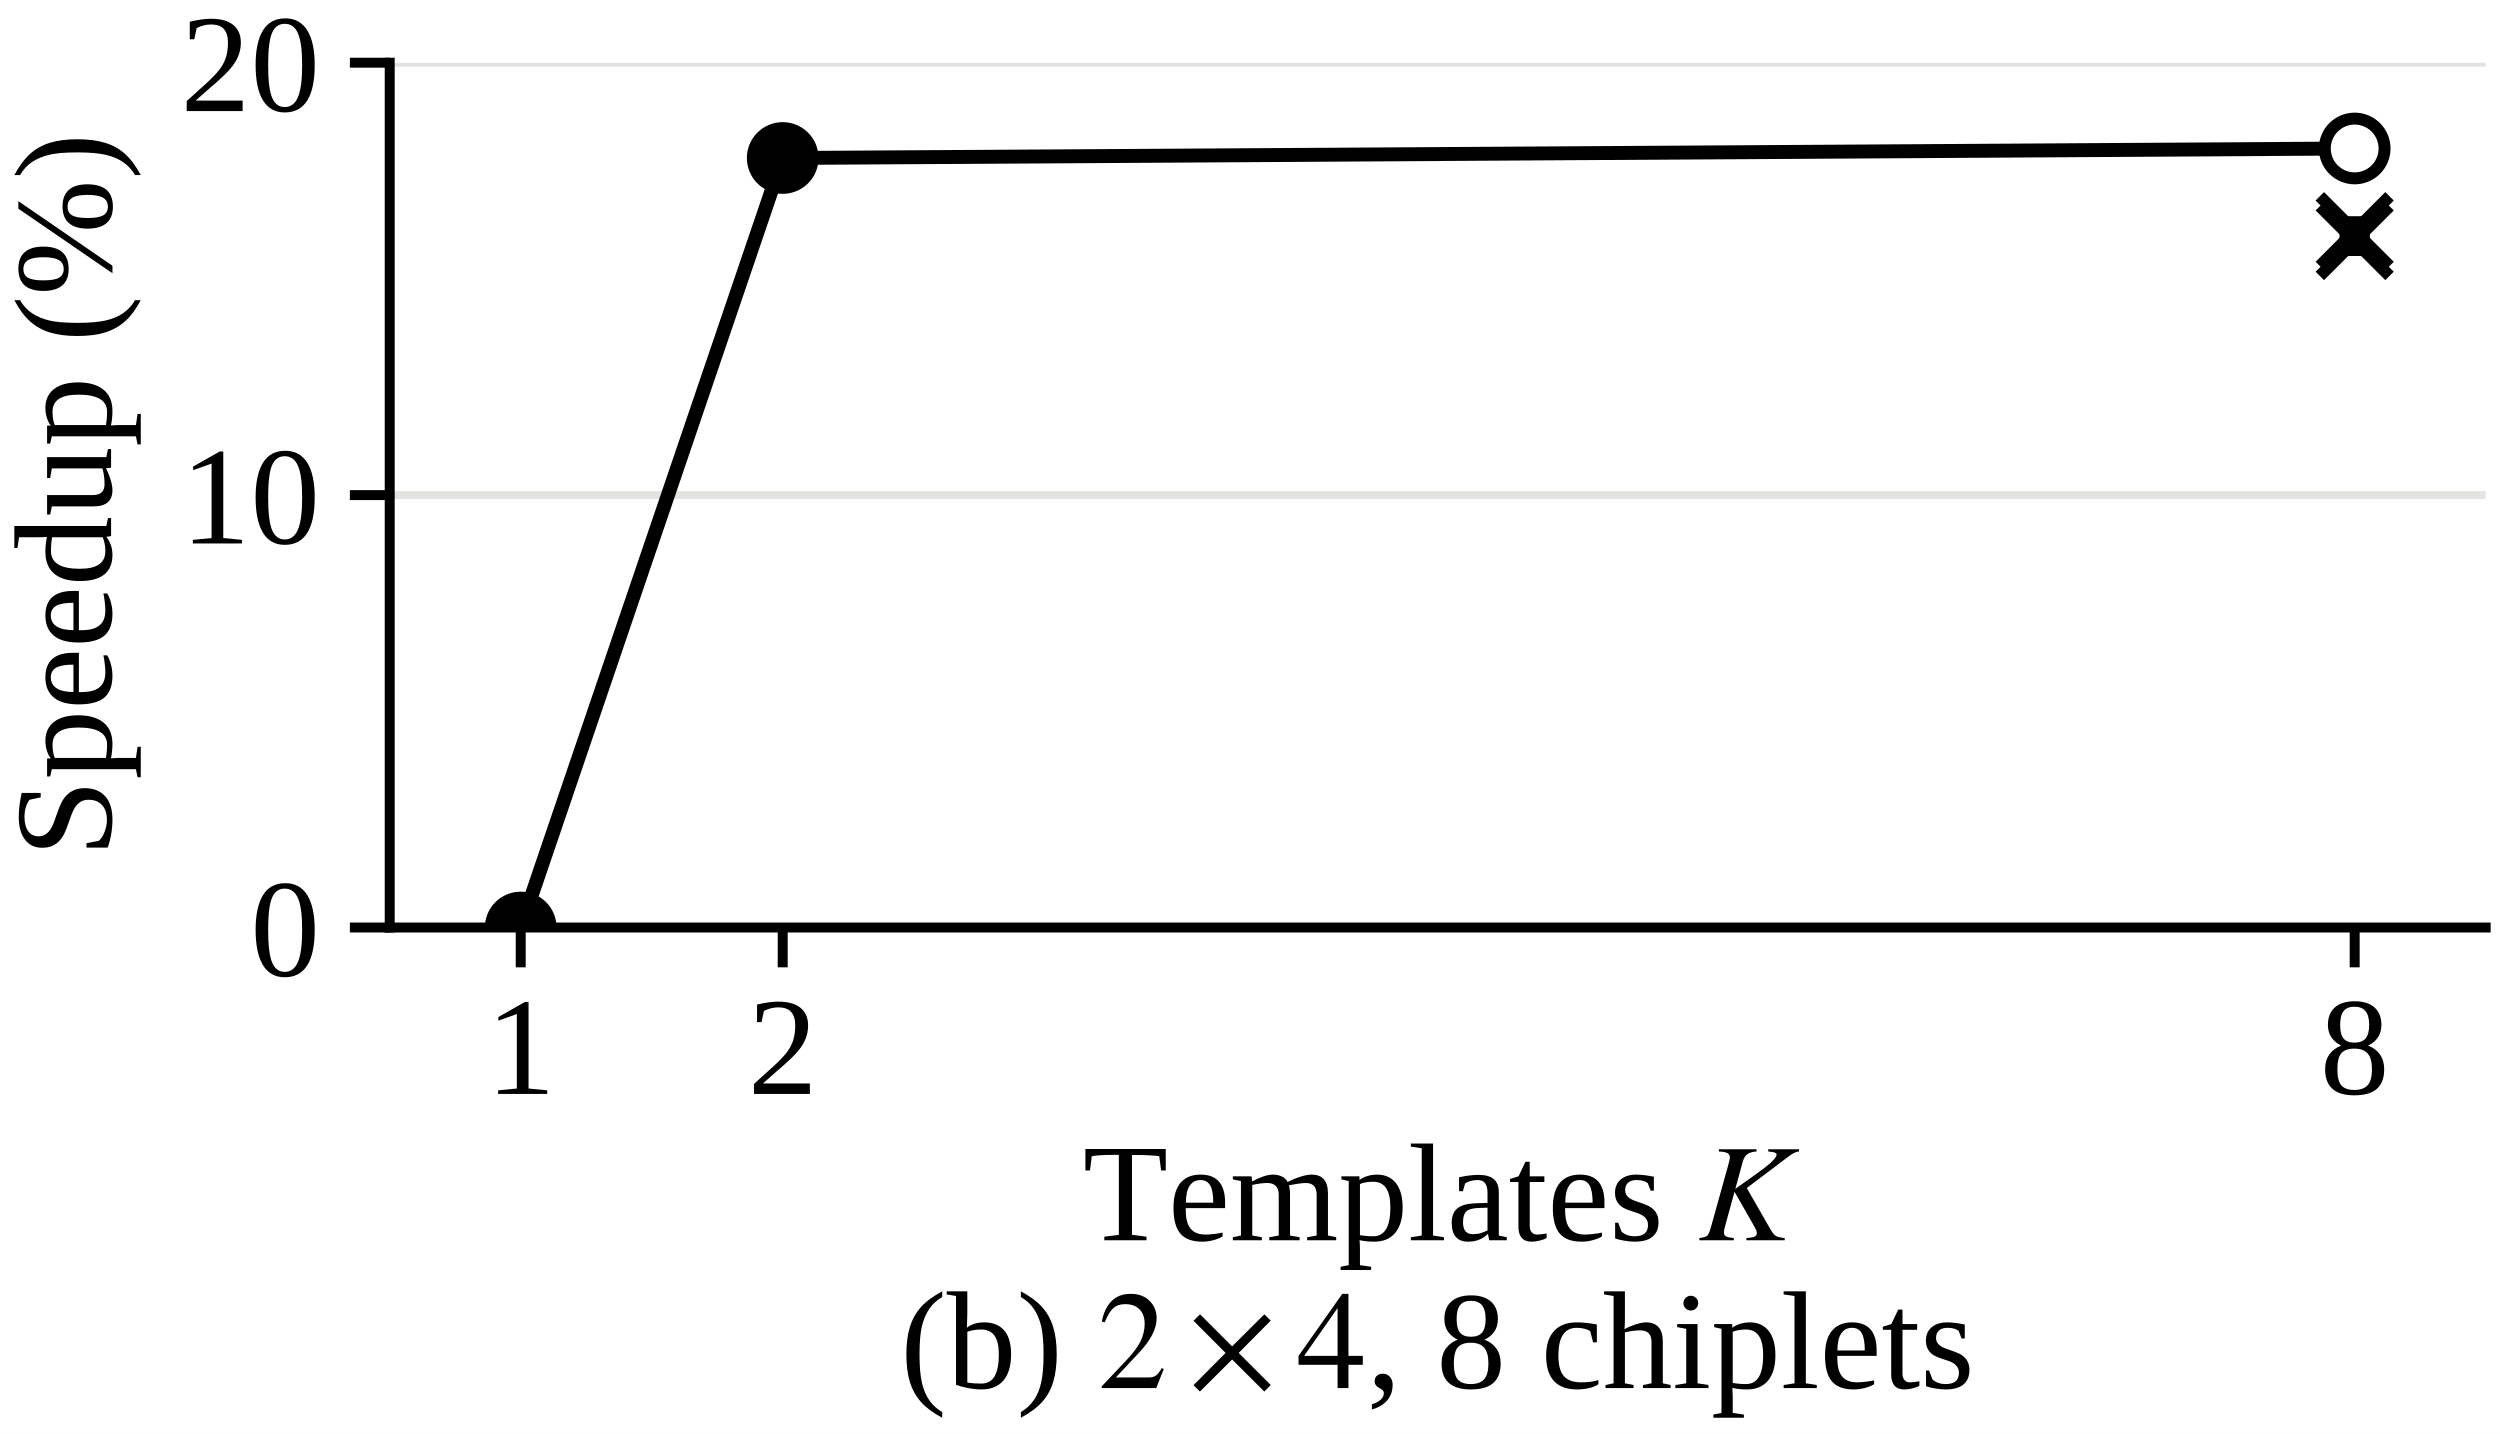
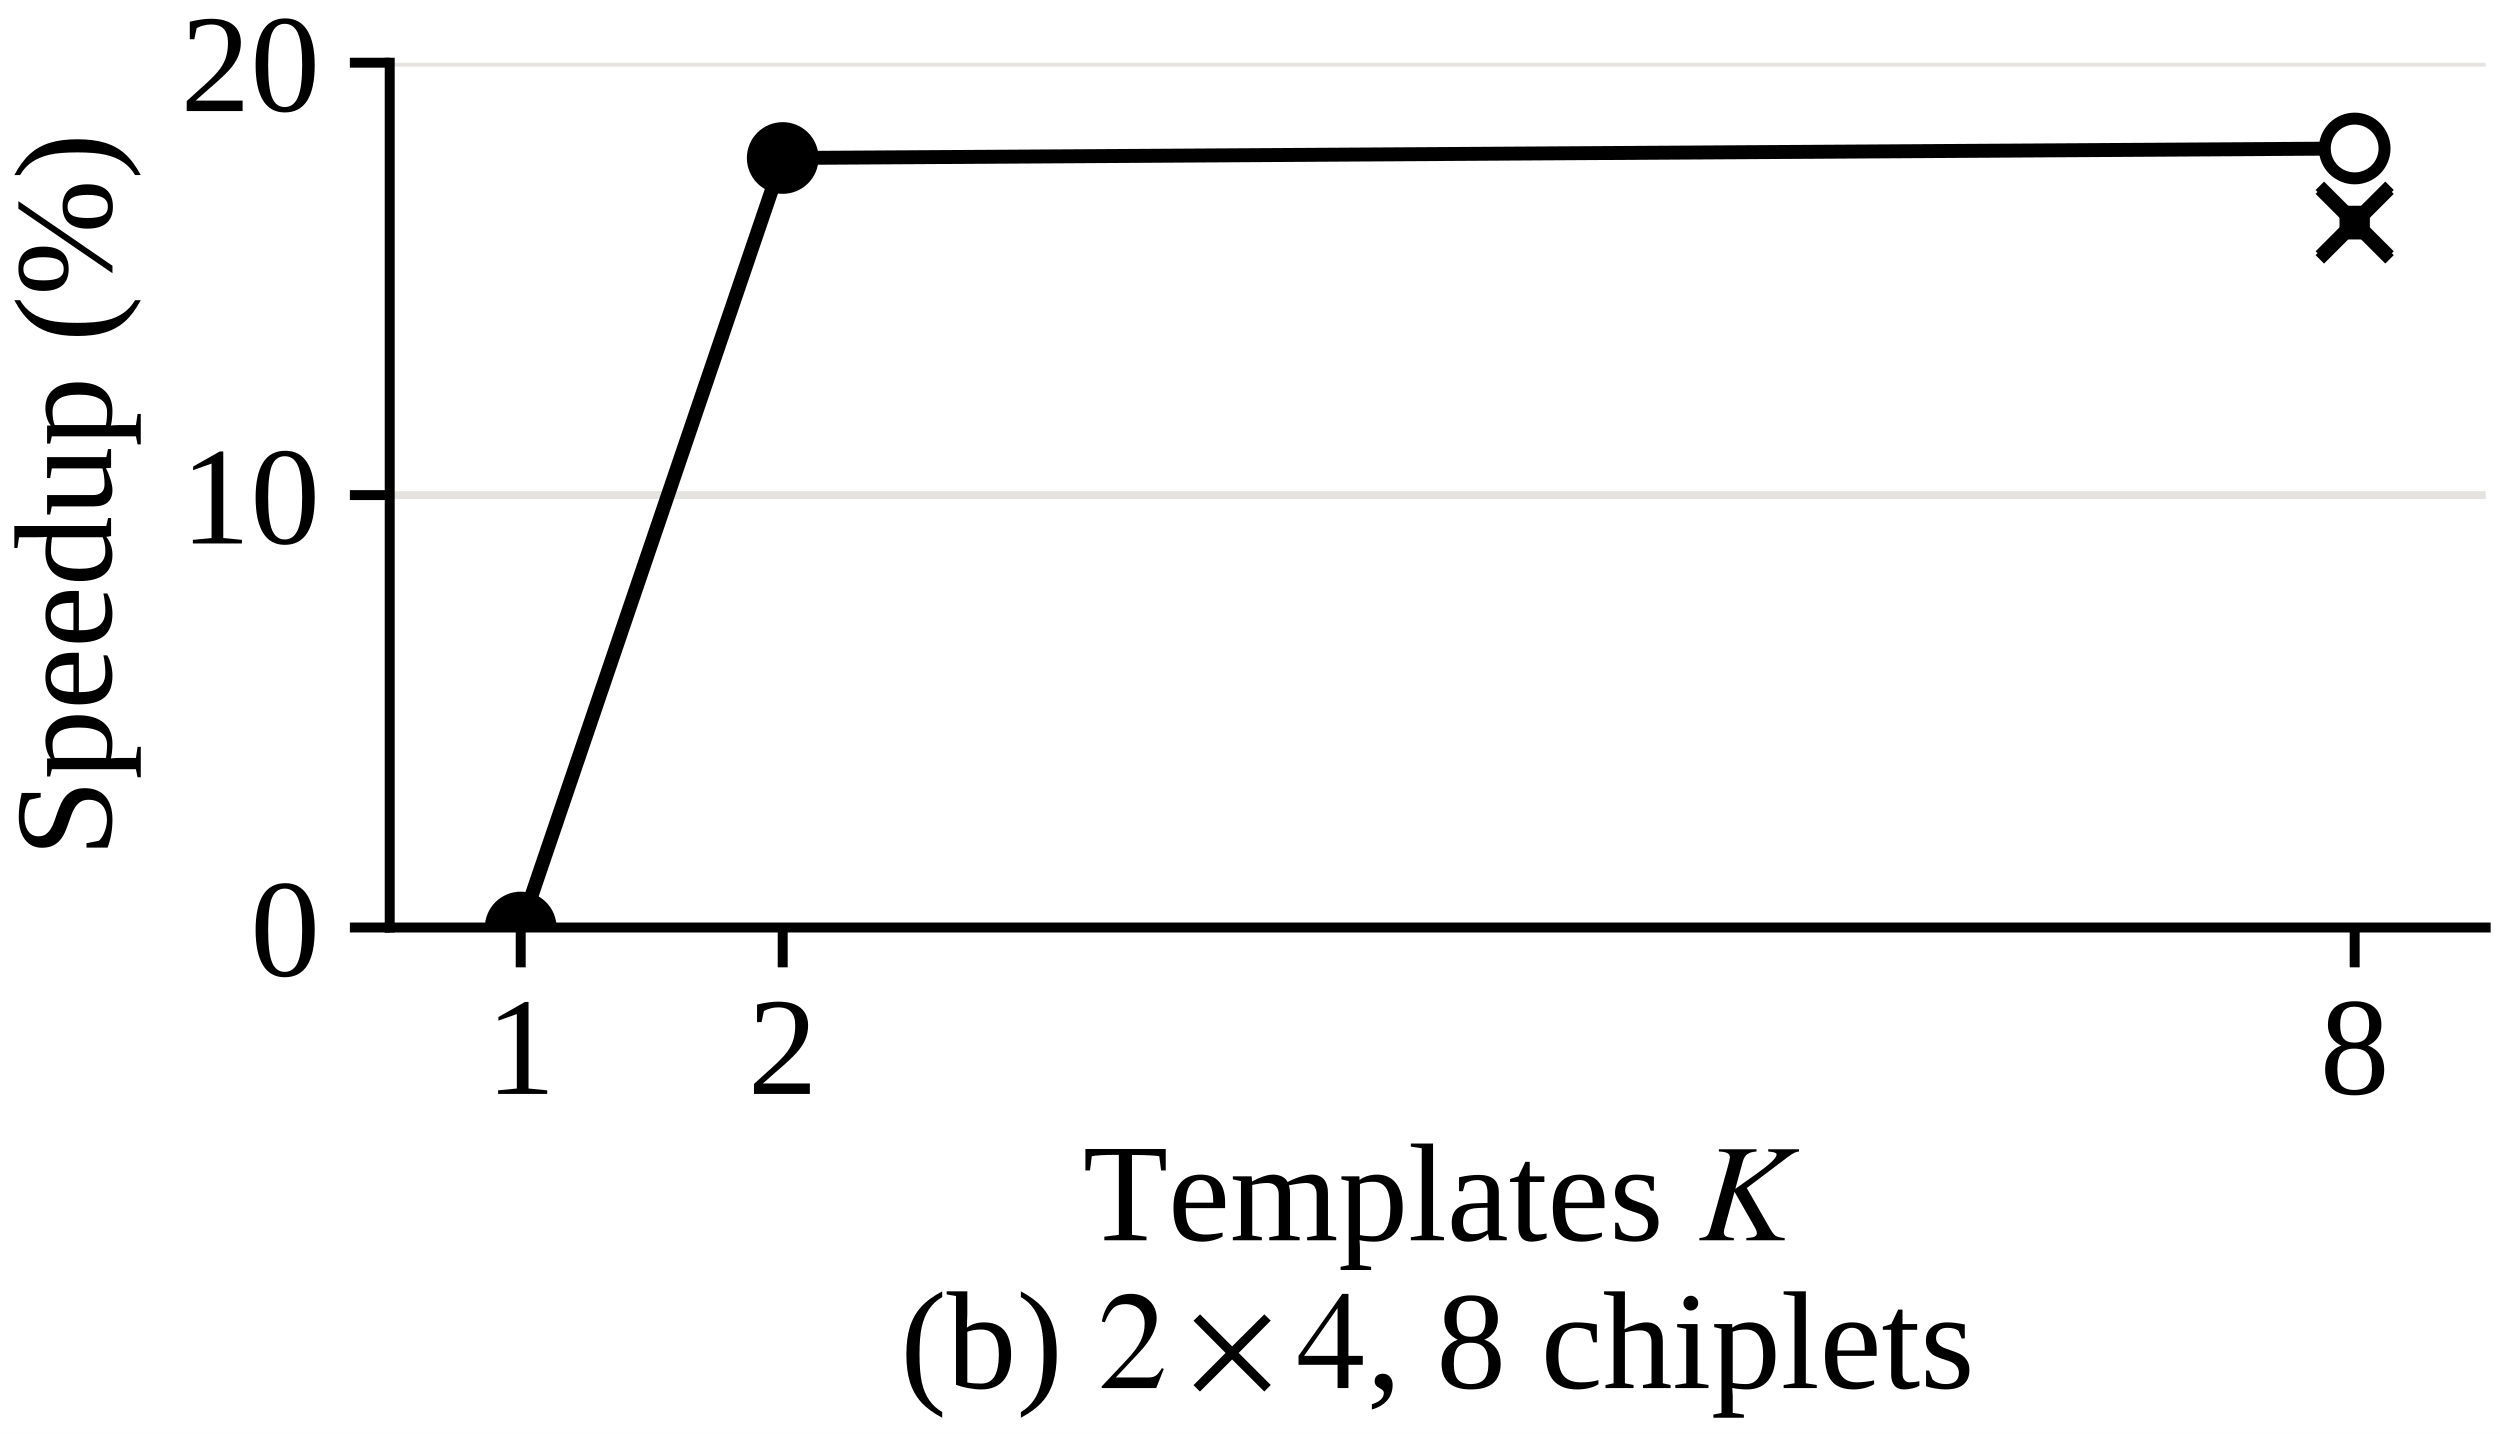
<svg xmlns="http://www.w3.org/2000/svg" xmlns:xlink="http://www.w3.org/1999/xlink" width="125.529pt" height="72pt" viewBox="0 0 125.529 72" version="1.1">
  <defs>
    <style type="text/css">*{stroke-linejoin: round; stroke-linecap: butt}</style>
  </defs>
  <g id="figure_1">
    <g id="patch_1">
      <path d="M 0 72  L 125.529 72  L 125.529 0  L 0 0  z " style="fill: #ffffff" />
    </g>
    <g id="axes_1">
      <g id="patch_2">
        <path d="M 19.568 46.572  L 124.809 46.572  L 124.809 3.149  L 19.568 3.149  z " style="fill: #ffffff" />
      </g>
      <g id="matplotlib.axis_1">
        <g id="xtick_1">
          <g id="line2d_1">
            <defs>
-               <path id="m07cebc4154" d="M 0 0  L 0 2  " style="stroke: #000000; stroke-width: 0.5" />
-             </defs>
-             <g>
-               <use xlink:href="#m07cebc4154" x="26.146" y="46.572" style="stroke: #000000; stroke-width: 0.5" />
+               <path id="m9336c36e31" d="M 0 0  L 0 2  " style="stroke: #000000; stroke-width: 0.5" />
+             </defs>
+             <g>
+               <use xlink:href="#m9336c36e31" x="26.146" y="46.572" style="stroke: #000000; stroke-width: 0.5" />
            </g>
          </g>
          <g id="text_1">
            <g transform="translate(24.3957 54.92922) scale(0.07 -0.07)">
              <defs>
                <path id="LiberationSerif-31" d="M 1959 250  L 2816 166  L 2816 0  L 563 0  L 563 166  L 1422 250  L 1422 3669  L 575 3366  L 575 3531  L 1797 4225  L 1959 4225  L 1959 250  z " transform="scale(0.015625)" />
              </defs>
              <use xlink:href="#LiberationSerif-31" />
            </g>
          </g>
        </g>
        <g id="xtick_2">
          <g id="line2d_2">
            <g>
-               <use xlink:href="#m07cebc4154" x="39.301" y="46.572" style="stroke: #000000; stroke-width: 0.5" />
+               <use xlink:href="#m9336c36e31" x="39.301" y="46.572" style="stroke: #000000; stroke-width: 0.5" />
            </g>
          </g>
          <g id="text_2">
            <g transform="translate(37.55084 54.92922) scale(0.07 -0.07)">
              <defs>
                <path id="LiberationSerif-32" d="M 2847 0  L 281 0  L 281 459  L 863 988  Q 1422 1478 1684 1781  Q 1947 2084 2061 2406  Q 2175 2728 2175 3144  Q 2175 3550 1990 3762  Q 1806 3975 1388 3975  Q 1222 3975 1047 3929  Q 872 3884 738 3809  L 628 3297  L 422 3297  L 422 4103  Q 991 4238 1388 4238  Q 2075 4238 2420 3952  Q 2766 3666 2766 3144  Q 2766 2794 2630 2483  Q 2494 2172 2212 1864  Q 1931 1556 1281 1003  Q 1003 766 691 481  L 2847 481  L 2847 0  z " transform="scale(0.015625)" />
              </defs>
              <use xlink:href="#LiberationSerif-32" />
            </g>
          </g>
        </g>
        <g id="xtick_3">
          <g id="line2d_3">
            <g>
-               <use xlink:href="#m07cebc4154" x="118.232" y="46.572" style="stroke: #000000; stroke-width: 0.5" />
+               <use xlink:href="#m9336c36e31" x="118.232" y="46.572" style="stroke: #000000; stroke-width: 0.5" />
            </g>
          </g>
          <g id="text_3">
            <g transform="translate(116.4817 54.92922) scale(0.07 -0.07)">
              <defs>
                <path id="LiberationSerif-38" d="M 2828 3169  Q 2828 2825 2661 2586  Q 2494 2347 2209 2222  Q 2566 2091 2761 1811  Q 2956 1531 2956 1131  Q 2956 538 2622 237  Q 2288 -63 1581 -63  Q 244 -63 244 1131  Q 244 1547 444 1820  Q 644 2094 984 2222  Q 713 2347 542 2584  Q 372 2822 372 3169  Q 372 3688 689 3972  Q 1006 4256 1606 4256  Q 2188 4256 2508 3973  Q 2828 3691 2828 3169  z M 2394 1131  Q 2394 1631 2198 1856  Q 2003 2081 1581 2081  Q 1169 2081 987 1867  Q 806 1653 806 1131  Q 806 603 990 393  Q 1175 184 1581 184  Q 1997 184 2195 401  Q 2394 619 2394 1131  z M 2266 3169  Q 2266 3600 2097 3803  Q 1928 4006 1588 4006  Q 1256 4006 1095 3809  Q 934 3613 934 3169  Q 934 2734 1090 2545  Q 1247 2356 1588 2356  Q 1938 2356 2102 2548  Q 2266 2741 2266 3169  z " transform="scale(0.015625)" />
              </defs>
              <use xlink:href="#LiberationSerif-38" />
            </g>
          </g>
        </g>
        <g id="text_4">
          <g transform="translate(54.37369 62.32) scale(0.07 -0.07)">
            <defs>
              <path id="LiberationSerif-54" d="M 984 0  L 984 166  L 1650 250  L 1650 3922  L 1491 3922  Q 700 3922 409 3859  L 325 3206  L 116 3206  L 116 4191  L 3803 4191  L 3803 3206  L 3591 3206  L 3506 3859  Q 3413 3881 3097 3898  Q 2781 3916 2406 3916  L 2253 3916  L 2253 250  L 2919 166  L 2919 0  L 984 0  z " transform="scale(0.015625)" />
              <path id="LiberationSerif-65" d="M 813 1478  L 813 1422  Q 813 991 908 752  Q 1003 513 1201 388  Q 1400 263 1722 263  Q 1891 263 2122 291  Q 2353 319 2503 353  L 2503 178  Q 2353 81 2095 9  Q 1838 -63 1569 -63  Q 884 -63 567 306  Q 250 675 250 1491  Q 250 2259 572 2637  Q 894 3016 1491 3016  Q 2619 3016 2619 1734  L 2619 1478  L 813 1478  z M 1491 2766  Q 1166 2766 992 2503  Q 819 2241 819 1728  L 2075 1728  Q 2075 2288 1931 2527  Q 1788 2766 1491 2766  z " transform="scale(0.015625)" />
              <path id="LiberationSerif-6d" d="M 1019 2700  Q 1253 2834 1515 2925  Q 1778 3016 1978 3016  Q 2194 3016 2376 2934  Q 2559 2853 2650 2675  Q 2891 2809 3214 2912  Q 3538 3016 3750 3016  Q 4500 3016 4500 2150  L 4500 219  L 4878 141  L 4878 0  L 3544 0  L 3544 141  L 3981 219  L 3981 2094  Q 3981 2631 3481 2631  Q 3400 2631 3292 2618  Q 3184 2606 3076 2590  Q 2969 2575 2870 2554  Q 2772 2534 2706 2522  Q 2759 2353 2759 2150  L 2759 219  L 3200 141  L 3200 0  L 1806 0  L 1806 141  L 2241 219  L 2241 2094  Q 2241 2353 2108 2492  Q 1975 2631 1709 2631  Q 1434 2631 1025 2541  L 1025 219  L 1466 141  L 1466 0  L 134 0  L 134 141  L 506 219  L 506 2719  L 134 2797  L 134 2938  L 994 2938  L 1019 2700  z " transform="scale(0.015625)" />
              <path id="LiberationSerif-70" d="M 475 2719  L 141 2797  L 141 2938  L 966 2938  L 972 2766  Q 1103 2878 1323 2947  Q 1544 3016 1772 3016  Q 2334 3016 2642 2625  Q 2950 2234 2950 1503  Q 2950 756 2614 346  Q 2278 -63 1644 -63  Q 1291 -63 972 6  Q 991 -219 991 -347  L 991 -1141  L 1503 -1216  L 1503 -1363  L 103 -1363  L 103 -1216  L 475 -1141  L 475 2719  z M 2388 1503  Q 2388 2103 2192 2395  Q 1997 2688 1600 2688  Q 1234 2688 991 2584  L 991 238  Q 1269 184 1600 184  Q 2388 184 2388 1503  z " transform="scale(0.015625)" />
              <path id="LiberationSerif-6c" d="M 1147 219  L 1650 141  L 1650 0  L 128 0  L 128 141  L 628 219  L 628 4225  L 128 4300  L 128 4441  L 1147 4441  L 1147 219  z " transform="scale(0.015625)" />
              <path id="LiberationSerif-61" d="M 1453 3003  Q 1934 3003 2161 2806  Q 2388 2609 2388 2203  L 2388 219  L 2753 141  L 2753 0  L 1947 0  L 1888 294  Q 1531 -63 978 -63  Q 225 -63 225 813  Q 225 1106 339 1298  Q 453 1491 703 1592  Q 953 1694 1428 1703  L 1869 1716  L 1869 2175  Q 1869 2478 1758 2622  Q 1647 2766 1416 2766  Q 1103 2766 844 2619  L 738 2253  L 563 2253  L 563 2894  Q 1069 3003 1453 3003  z M 1869 1497  L 1459 1484  Q 1041 1469 892 1322  Q 744 1175 744 831  Q 744 281 1191 281  Q 1403 281 1558 329  Q 1713 378 1869 453  L 1869 1497  z " transform="scale(0.015625)" />
              <path id="LiberationSerif-74" d="M 1044 -63  Q 744 -63 595 115  Q 447 294 447 616  L 447 2675  L 63 2675  L 63 2816  L 453 2938  L 769 3603  L 966 3603  L 966 2938  L 1638 2938  L 1638 2675  L 966 2675  L 966 672  Q 966 469 1058 366  Q 1150 263 1300 263  Q 1481 263 1741 313  L 1741 109  Q 1631 34 1425 -14  Q 1219 -63 1044 -63  z " transform="scale(0.015625)" />
              <path id="LiberationSerif-73" d="M 2259 825  Q 2259 388 1982 162  Q 1706 -63 1166 -63  Q 947 -63 683 -17  Q 419 28 269 84  L 269 806  L 409 806  L 563 397  Q 797 184 1172 184  Q 1778 184 1778 703  Q 1778 1084 1300 1247  L 1022 1338  Q 706 1441 562 1547  Q 419 1653 341 1808  Q 263 1963 263 2181  Q 263 2569 527 2792  Q 791 3016 1241 3016  Q 1563 3016 2047 2919  L 2047 2278  L 1900 2278  L 1769 2619  Q 1603 2766 1247 2766  Q 994 2766 861 2641  Q 728 2516 728 2303  Q 728 2125 848 2003  Q 969 1881 1213 1800  Q 1672 1644 1812 1572  Q 1953 1500 2051 1395  Q 2150 1291 2204 1156  Q 2259 1022 2259 825  z " transform="scale(0.015625)" />
              <path id="LiberationSerif-20" transform="scale(0.015625)" />
              <path id="STIXGeneral-Italic-4b" d="M 4621 4179  L 4621 4077  Q 4442 4077 4128 3840  L 2221 2400  L 3296 525  Q 3443 269 3552 201  Q 3661 134 3962 102  L 3962 0  L 2202 0  L 2202 102  L 2387 122  Q 2682 147 2682 326  Q 2682 365 2672 409  Q 2662 454 2630 515  Q 2598 576 2579 611  Q 2560 646 2509 736  Q 2458 826 2445 851  L 1658 2227  L 1242 710  Q 1171 467 1171 384  Q 1171 237 1264 182  Q 1357 128 1626 102  L 1626 0  L 45 0  L 45 102  Q 320 134 403 211  Q 486 288 563 557  L 1357 3405  Q 1446 3725 1446 3802  Q 1446 3936 1337 4000  Q 1229 4064 941 4077  L 941 4179  L 2669 4179  L 2669 4077  Q 2400 4058 2253 3958  Q 2106 3859 2035 3603  L 1696 2362  L 2675 3059  Q 3590 3706 3590 3936  Q 3590 4032 3360 4058  L 3206 4077  L 3206 4179  L 4621 4179  z " transform="scale(0.015625)" />
            </defs>
            <use xlink:href="#LiberationSerif-54" transform="translate(0 0.609375)" />
            <use xlink:href="#LiberationSerif-65" transform="translate(61.08398 0.609375)" />
            <use xlink:href="#LiberationSerif-6d" transform="translate(105.4688 0.609375)" />
            <use xlink:href="#LiberationSerif-70" transform="translate(183.252 0.609375)" />
            <use xlink:href="#LiberationSerif-6c" transform="translate(233.252 0.609375)" />
            <use xlink:href="#LiberationSerif-61" transform="translate(261.0352 0.609375)" />
            <use xlink:href="#LiberationSerif-74" transform="translate(305.4199 0.609375)" />
            <use xlink:href="#LiberationSerif-65" transform="translate(333.2031 0.609375)" />
            <use xlink:href="#LiberationSerif-73" transform="translate(377.5879 0.609375)" />
            <use xlink:href="#LiberationSerif-20" transform="translate(416.5039 0.609375)" />
            <use xlink:href="#STIXGeneral-Italic-4b" transform="translate(441.5039 0.609375)" />
          </g>
          <g transform="translate(45.2037 69.74) scale(0.07 -0.07)">
            <defs>
              <path id="LiberationSerif-28" d="M 884 1544  Q 884 731 993 248  Q 1103 -234 1337 -565  Q 1572 -897 1925 -1100  L 1925 -1363  Q 1306 -1034 957 -645  Q 609 -256 445 270  Q 281 797 281 1544  Q 281 2288 443 2811  Q 606 3334 953 3721  Q 1300 4109 1925 4441  L 1925 4178  Q 1544 3959 1319 3617  Q 1094 3275 989 2819  Q 884 2363 884 1544  z " transform="scale(0.015625)" />
              <path id="LiberationSerif-62" d="M 2394 1550  Q 2394 2125 2194 2406  Q 1994 2688 1575 2688  Q 1391 2688 1209 2655  Q 1028 2622 947 2584  L 947 256  Q 1209 206 1575 206  Q 2006 206 2200 543  Q 2394 881 2394 1550  z M 428 4225  L 0 4300  L 0 4441  L 947 4441  L 947 3391  Q 947 3222 928 2772  Q 1241 3016 1716 3016  Q 2316 3016 2636 2652  Q 2956 2288 2956 1550  Q 2956 759 2604 348  Q 2253 -63 1588 -63  Q 1319 -63 995 -3  Q 672 56 428 153  L 428 4225  z " transform="scale(0.015625)" />
              <path id="LiberationSerif-29" d="M 206 -1363  L 206 -1100  Q 559 -897 793 -564  Q 1028 -231 1137 251  Q 1247 734 1247 1544  Q 1247 2363 1142 2819  Q 1038 3275 813 3617  Q 588 3959 206 4178  L 206 4441  Q 831 4106 1178 3720  Q 1525 3334 1687 2811  Q 1850 2288 1850 1544  Q 1850 800 1687 273  Q 1525 -253 1178 -640  Q 831 -1028 206 -1363  z " transform="scale(0.015625)" />
              <path id="STIXGeneral-Regular-32" d="M 3034 877  L 2688 0  L 186 0  L 186 77  L 1325 1286  Q 1773 1754 1965 2144  Q 2157 2534 2157 2950  Q 2157 3379 1920 3616  Q 1683 3853 1267 3853  Q 922 3853 720 3673  Q 518 3494 326 3021  L 192 3053  Q 301 3648 630 3987  Q 960 4326 1523 4326  Q 2054 4326 2380 4006  Q 2707 3686 2707 3200  Q 2707 2477 1888 1613  L 832 486  L 2330 486  Q 2541 486 2665 569  Q 2790 653 2944 915  L 3034 877  z " transform="scale(0.015625)" />
              <path id="STIXGeneral-Regular-d7" d="M 3821 141  L 3526 -160  L 2048 1312  L 570 -160  L 275 134  L 1747 1613  L 275 3091  L 576 3386  L 2048 1914  L 3526 3386  L 3821 3098  L 2349 1613  L 3821 141  z " transform="scale(0.015625)" />
              <path id="STIXGeneral-Regular-34" d="M 3027 1069  L 2368 1069  L 2368 0  L 1869 0  L 1869 1069  L 77 1069  L 77 1478  L 2086 4326  L 2368 4326  L 2368 1478  L 3027 1478  L 3027 1069  z M 1869 1478  L 1869 3674  L 333 1478  L 1869 1478  z " transform="scale(0.015625)" />
              <path id="LiberationSerif-2c" d="M 1197 153  Q 1197 -275 948 -564  Q 700 -853 244 -984  L 244 -744  Q 794 -569 794 -219  Q 794 -156 747 -106  Q 700 -56 584 3  Q 372 113 372 313  Q 372 481 478 570  Q 584 659 750 659  Q 950 659 1073 515  Q 1197 372 1197 153  z " transform="scale(0.015625)" />
              <path id="LiberationSerif-63" d="M 2644 178  Q 2491 66 2222 1  Q 1953 -63 1672 -63  Q 244 -63 244 1491  Q 244 2225 608 2620  Q 972 3016 1650 3016  Q 2072 3016 2572 2919  L 2572 2100  L 2400 2100  L 2266 2619  Q 2006 2766 1644 2766  Q 806 2766 806 1491  Q 806 828 1061 545  Q 1316 263 1850 263  Q 2306 263 2644 366  L 2644 178  z " transform="scale(0.015625)" />
              <path id="LiberationSerif-68" d="M 1019 3169  Q 1019 2844 997 2700  Q 1222 2828 1508 2922  Q 1794 3016 1991 3016  Q 2372 3016 2565 2794  Q 2759 2572 2759 2150  L 2759 219  L 3116 141  L 3116 0  L 1850 0  L 1850 141  L 2241 219  L 2241 2113  Q 2241 2650 1722 2650  Q 1428 2650 1019 2559  L 1019 219  L 1416 141  L 1416 0  L 128 0  L 128 141  L 500 219  L 500 4225  L 63 4300  L 63 4441  L 1019 4441  L 1019 3169  z " transform="scale(0.015625)" />
              <path id="LiberationSerif-69" d="M 1184 3897  Q 1184 3759 1084 3659  Q 984 3559 844 3559  Q 706 3559 606 3659  Q 506 3759 506 3897  Q 506 4038 606 4138  Q 706 4238 844 4238  Q 984 4238 1084 4138  Q 1184 4038 1184 3897  z M 1153 219  L 1656 141  L 1656 0  L 134 0  L 134 141  L 634 219  L 634 2719  L 219 2797  L 219 2938  L 1153 2938  L 1153 219  z " transform="scale(0.015625)" />
            </defs>
            <use xlink:href="#LiberationSerif-28" transform="translate(0 0.609375)" />
            <use xlink:href="#LiberationSerif-62" transform="translate(33.30078 0.609375)" />
            <use xlink:href="#LiberationSerif-29" transform="translate(83.30078 0.609375)" />
            <use xlink:href="#LiberationSerif-20" transform="translate(116.6016 0.609375)" />
            <use xlink:href="#STIXGeneral-Regular-32" transform="translate(141.6016 0.609375)" />
            <use xlink:href="#STIXGeneral-Regular-d7" transform="translate(206.0415 0.609375)" />
            <use xlink:href="#STIXGeneral-Regular-34" transform="translate(284.4815 0.609375)" />
            <use xlink:href="#LiberationSerif-2c" transform="translate(334.4815 0.609375)" />
            <use xlink:href="#LiberationSerif-20" transform="translate(359.4815 0.609375)" />
            <use xlink:href="#LiberationSerif-38" transform="translate(384.4815 0.609375)" />
            <use xlink:href="#LiberationSerif-20" transform="translate(434.4815 0.609375)" />
            <use xlink:href="#LiberationSerif-63" transform="translate(459.4815 0.609375)" />
            <use xlink:href="#LiberationSerif-68" transform="translate(503.8663 0.609375)" />
            <use xlink:href="#LiberationSerif-69" transform="translate(553.8663 0.609375)" />
            <use xlink:href="#LiberationSerif-70" transform="translate(581.6495 0.609375)" />
            <use xlink:href="#LiberationSerif-6c" transform="translate(631.6495 0.609375)" />
            <use xlink:href="#LiberationSerif-65" transform="translate(659.4327 0.609375)" />
            <use xlink:href="#LiberationSerif-74" transform="translate(703.8174 0.609375)" />
            <use xlink:href="#LiberationSerif-73" transform="translate(731.6006 0.609375)" />
          </g>
        </g>
      </g>
      <g id="matplotlib.axis_2">
        <g id="ytick_1">
          <g id="line2d_4">
-             <path d="M 19.568 46.572  L 124.809 46.572  " clip-path="url(#p82a1d9e6ea)" style="fill: none; stroke: #e4e3df; stroke-width: 0.4; stroke-linecap: square" />
+             <path d="M 19.568 46.572  L 124.809 46.572  " clip-path="url(#p2d9b231be7)" style="fill: none; stroke: #e4e3df; stroke-width: 0.4; stroke-linecap: square" />
          </g>
          <g id="line2d_5">
            <defs>
-               <path id="mbe4a413749" d="M 0 0  L -2 0  " style="stroke: #000000; stroke-width: 0.5" />
-             </defs>
-             <g>
-               <use xlink:href="#mbe4a413749" x="19.568" y="46.572" style="stroke: #000000; stroke-width: 0.5" />
+               <path id="m66538e6d45" d="M 0 0  L -2 0  " style="stroke: #000000; stroke-width: 0.5" />
+             </defs>
+             <g>
+               <use xlink:href="#m66538e6d45" x="19.568" y="46.572" style="stroke: #000000; stroke-width: 0.5" />
            </g>
          </g>
          <g id="text_5">
            <g transform="translate(12.56813 49.00055) scale(0.07 -0.07)">
              <defs>
                <path id="LiberationSerif-30" d="M 2956 2113  Q 2956 -63 1581 -63  Q 919 -63 581 493  Q 244 1050 244 2113  Q 244 3153 581 3704  Q 919 4256 1606 4256  Q 2269 4256 2612 3711  Q 2956 3166 2956 2113  z M 2381 2113  Q 2381 3119 2190 3562  Q 2000 4006 1581 4006  Q 1175 4006 997 3587  Q 819 3169 819 2113  Q 819 1050 1000 617  Q 1181 184 1581 184  Q 1994 184 2187 639  Q 2381 1094 2381 2113  z " transform="scale(0.015625)" />
              </defs>
              <use xlink:href="#LiberationSerif-30" />
            </g>
          </g>
        </g>
        <g id="ytick_2">
          <g id="line2d_6">
-             <path d="M 19.568 24.86  L 124.809 24.86  " clip-path="url(#p82a1d9e6ea)" style="fill: none; stroke: #e4e3df; stroke-width: 0.4; stroke-linecap: square" />
+             <path d="M 19.568 24.86  L 124.809 24.86  " clip-path="url(#p2d9b231be7)" style="fill: none; stroke: #e4e3df; stroke-width: 0.4; stroke-linecap: square" />
          </g>
          <g id="line2d_7">
            <g>
-               <use xlink:href="#mbe4a413749" x="19.568" y="24.86" style="stroke: #000000; stroke-width: 0.5" />
+               <use xlink:href="#m66538e6d45" x="19.568" y="24.86" style="stroke: #000000; stroke-width: 0.5" />
            </g>
          </g>
          <g id="text_6">
            <g transform="translate(9.068125 27.28894) scale(0.07 -0.07)">
              <use xlink:href="#LiberationSerif-31" />
              <use xlink:href="#LiberationSerif-30" x="50" />
            </g>
          </g>
        </g>
        <g id="ytick_3">
          <g id="line2d_8">
-             <path d="M 19.568 3.149  L 124.809 3.149  " clip-path="url(#p82a1d9e6ea)" style="fill: none; stroke: #e4e3df; stroke-width: 0.4; stroke-linecap: square" />
+             <path d="M 19.568 3.149  L 124.809 3.149  " clip-path="url(#p2d9b231be7)" style="fill: none; stroke: #e4e3df; stroke-width: 0.4; stroke-linecap: square" />
          </g>
          <g id="line2d_9">
            <g>
-               <use xlink:href="#mbe4a413749" x="19.568" y="3.149" style="stroke: #000000; stroke-width: 0.5" />
+               <use xlink:href="#m66538e6d45" x="19.568" y="3.149" style="stroke: #000000; stroke-width: 0.5" />
            </g>
          </g>
          <g id="text_7">
            <g transform="translate(9.068125 5.577344) scale(0.07 -0.07)">
              <use xlink:href="#LiberationSerif-32" />
              <use xlink:href="#LiberationSerif-30" x="50" />
            </g>
          </g>
        </g>
        <g id="text_8">
          <g transform="translate(5.577344 43.03512) rotate(-90) scale(0.07 -0.07)">
            <defs>
              <path id="LiberationSerif-53" d="M 434 1128  L 638 1128  L 747 563  Q 863 416 1145 303  Q 1428 191 1703 191  Q 2141 191 2386 414  Q 2631 638 2631 1031  Q 2631 1256 2536 1403  Q 2441 1550 2286 1651  Q 2131 1753 1934 1823  Q 1738 1894 1530 1966  Q 1322 2038 1125 2125  Q 928 2213 773 2347  Q 619 2481 523 2679  Q 428 2878 428 3169  Q 428 3669 803 3953  Q 1178 4238 1844 4238  Q 2350 4238 2944 4103  L 2944 3231  L 2741 3231  L 2631 3744  Q 2313 3975 1844 3975  Q 1425 3975 1189 3804  Q 953 3634 953 3334  Q 953 3131 1048 2997  Q 1144 2863 1298 2767  Q 1453 2672 1651 2603  Q 1850 2534 2058 2461  Q 2266 2388 2464 2295  Q 2663 2203 2817 2061  Q 2972 1919 3067 1714  Q 3163 1509 3163 1209  Q 3163 603 2791 270  Q 2419 -63 1719 -63  Q 1381 -63 1040 -3  Q 700 56 434 159  L 434 1128  z " transform="scale(0.015625)" />
              <path id="LiberationSerif-64" d="M 2259 219  Q 1906 -63 1434 -63  Q 231 -63 231 1441  Q 231 2213 572 2614  Q 913 3016 1575 3016  Q 1913 3016 2259 2944  Q 2241 3047 2241 3463  L 2241 4225  L 1747 4300  L 1747 4441  L 2759 4441  L 2759 219  L 3122 141  L 3122 0  L 2297 0  L 2259 219  z M 794 1441  Q 794 847 994 555  Q 1194 263 1606 263  Q 1959 263 2241 384  L 2241 2706  Q 1963 2759 1606 2759  Q 794 2759 794 1441  z " transform="scale(0.015625)" />
              <path id="LiberationSerif-75" d="M 978 838  Q 978 300 1478 300  Q 1866 300 2203 397  L 2203 2719  L 1759 2797  L 1759 2938  L 2719 2938  L 2719 219  L 3091 141  L 3091 0  L 2234 0  L 2209 238  Q 1988 116 1697 26  Q 1406 -63 1209 -63  Q 459 -63 459 800  L 459 2719  L 84 2797  L 84 2938  L 978 2938  L 978 838  z " transform="scale(0.015625)" />
              <path id="LiberationSerif-25" d="M 1375 -63  L 1031 -63  L 3994 4256  L 4341 4256  L 1375 -63  z M 2253 3109  Q 2253 1947 1222 1947  Q 719 1947 469 2244  Q 219 2541 219 3109  Q 219 4256 1241 4256  Q 1738 4256 1995 3968  Q 2253 3681 2253 3109  z M 1766 3109  Q 1766 3584 1636 3804  Q 1506 4025 1222 4025  Q 950 4025 826 3817  Q 703 3609 703 3109  Q 703 2597 828 2386  Q 953 2175 1222 2175  Q 1503 2175 1634 2398  Q 1766 2622 1766 3109  z M 5113 1081  Q 5113 -84 4084 -84  Q 3581 -84 3329 212  Q 3078 509 3078 1081  Q 3078 1638 3331 1933  Q 3584 2228 4103 2228  Q 4600 2228 4856 1940  Q 5113 1653 5113 1081  z M 4628 1081  Q 4628 1556 4498 1776  Q 4369 1997 4084 1997  Q 3813 1997 3689 1789  Q 3566 1581 3566 1081  Q 3566 569 3691 358  Q 3816 147 4084 147  Q 4366 147 4497 370  Q 4628 594 4628 1081  z " transform="scale(0.015625)" />
            </defs>
            <use xlink:href="#LiberationSerif-53" />
            <use xlink:href="#LiberationSerif-70" x="55.615" />
            <use xlink:href="#LiberationSerif-65" x="105.615" />
            <use xlink:href="#LiberationSerif-65" x="150" />
            <use xlink:href="#LiberationSerif-64" x="194.385" />
            <use xlink:href="#LiberationSerif-75" x="244.385" />
            <use xlink:href="#LiberationSerif-70" x="294.385" />
            <use xlink:href="#LiberationSerif-20" x="344.385" />
            <use xlink:href="#LiberationSerif-28" x="369.385" />
            <use xlink:href="#LiberationSerif-25" x="402.686" />
            <use xlink:href="#LiberationSerif-29" x="485.986" />
          </g>
        </g>
      </g>
      <g id="line2d_10">
-         <path d="M 26.146 46.572  L 39.301 7.933  L 118.232 7.456  " clip-path="url(#p82a1d9e6ea)" style="fill: none; stroke: #000000; stroke-width: 0.7; stroke-linecap: square" />
+         <path d="M 26.146 46.572  L 39.301 7.933  L 118.232 7.456  " clip-path="url(#p2d9b231be7)" style="fill: none; stroke: #000000; stroke-width: 0.7; stroke-linecap: square" />
      </g>
      <g id="patch_3">
        <path d="M 19.568 46.572  L 19.568 3.149  " style="fill: none; stroke: #000000; stroke-width: 0.5; stroke-linejoin: miter; stroke-linecap: square" />
      </g>
      <g id="patch_4">
        <path d="M 19.568 46.572  L 124.809 46.572  " style="fill: none; stroke: #000000; stroke-width: 0.5; stroke-linejoin: miter; stroke-linecap: square" />
      </g>
      <g id="line2d_11">
-         <path d="M 26.146 46.572  " clip-path="url(#p82a1d9e6ea)" style="fill: none; stroke: #000000; stroke-width: 1.5; stroke-linecap: square" />
+         <path d="M 26.146 46.572  " clip-path="url(#p2d9b231be7)" style="fill: none; stroke: #000000; stroke-width: 1.5; stroke-linecap: square" />
        <defs>
-           <path id="m3d7c890702" d="M 0 1.5  C 0.398 1.5 0.779 1.342 1.061 1.061  C 1.342 0.779 1.5 0.398 1.5 0  C 1.5 -0.398 1.342 -0.779 1.061 -1.061  C 0.779 -1.342 0.398 -1.5 0 -1.5  C -0.398 -1.5 -0.779 -1.342 -1.061 -1.061  C -1.342 -0.779 -1.5 -0.398 -1.5 0  C -1.5 0.398 -1.342 0.779 -1.061 1.061  C -0.779 1.342 -0.398 1.5 0 1.5  z " style="stroke: #000000; stroke-width: 0.6" />
+           <path id="m4c1119f5a5" d="M 0 1.5  C 0.398 1.5 0.779 1.342 1.061 1.061  C 1.342 0.779 1.5 0.398 1.5 0  C 1.5 -0.398 1.342 -0.779 1.061 -1.061  C 0.779 -1.342 0.398 -1.5 0 -1.5  C -0.398 -1.5 -0.779 -1.342 -1.061 -1.061  C -1.342 -0.779 -1.5 -0.398 -1.5 0  C -1.5 0.398 -1.342 0.779 -1.061 1.061  C -0.779 1.342 -0.398 1.5 0 1.5  z " style="stroke: #000000; stroke-width: 0.6" />
        </defs>
-         <g clip-path="url(#p82a1d9e6ea)">
-           <use xlink:href="#m3d7c890702" x="26.146" y="46.572" style="stroke: #000000; stroke-width: 0.6" />
+         <g clip-path="url(#p2d9b231be7)">
+           <use xlink:href="#m4c1119f5a5" x="26.146" y="46.572" style="stroke: #000000; stroke-width: 0.6" />
        </g>
      </g>
      <g id="line2d_12">
-         <path d="M 39.301 7.933  " clip-path="url(#p82a1d9e6ea)" style="fill: none; stroke: #000000; stroke-width: 1.5; stroke-linecap: square" />
-         <g clip-path="url(#p82a1d9e6ea)">
-           <use xlink:href="#m3d7c890702" x="39.301" y="7.933" style="stroke: #000000; stroke-width: 0.6" />
+         <path d="M 39.301 7.933  " clip-path="url(#p2d9b231be7)" style="fill: none; stroke: #000000; stroke-width: 1.5; stroke-linecap: square" />
+         <g clip-path="url(#p2d9b231be7)">
+           <use xlink:href="#m4c1119f5a5" x="39.301" y="7.933" style="stroke: #000000; stroke-width: 0.6" />
        </g>
      </g>
      <g id="line2d_13">
-         <path d="M 118.232 7.456  " clip-path="url(#p82a1d9e6ea)" style="fill: none; stroke: #000000; stroke-width: 1.5; stroke-linecap: square" />
+         <path d="M 118.232 7.456  " clip-path="url(#p2d9b231be7)" style="fill: none; stroke: #000000; stroke-width: 1.5; stroke-linecap: square" />
        <defs>
-           <path id="m10fe448ed5" d="M 0 1.5  C 0.398 1.5 0.779 1.342 1.061 1.061  C 1.342 0.779 1.5 0.398 1.5 0  C 1.5 -0.398 1.342 -0.779 1.061 -1.061  C 0.779 -1.342 0.398 -1.5 0 -1.5  C -0.398 -1.5 -0.779 -1.342 -1.061 -1.061  C -1.342 -0.779 -1.5 -0.398 -1.5 0  C -1.5 0.398 -1.342 0.779 -1.061 1.061  C -0.779 1.342 -0.398 1.5 0 1.5  z " style="stroke: #000000; stroke-width: 0.6" />
+           <path id="med1e7dc261" d="M 0 1.5  C 0.398 1.5 0.779 1.342 1.061 1.061  C 1.342 0.779 1.5 0.398 1.5 0  C 1.5 -0.398 1.342 -0.779 1.061 -1.061  C 0.779 -1.342 0.398 -1.5 0 -1.5  C -0.398 -1.5 -0.779 -1.342 -1.061 -1.061  C -1.342 -0.779 -1.5 -0.398 -1.5 0  C -1.5 0.398 -1.342 0.779 -1.061 1.061  C -0.779 1.342 -0.398 1.5 0 1.5  z " style="stroke: #000000; stroke-width: 0.6" />
        </defs>
-         <g clip-path="url(#p82a1d9e6ea)">
-           <use xlink:href="#m10fe448ed5" x="118.232" y="7.456" style="fill: #ffffff; stroke: #000000; stroke-width: 0.6" />
+         <g clip-path="url(#p2d9b231be7)">
+           <use xlink:href="#med1e7dc261" x="118.232" y="7.456" style="fill: #ffffff; stroke: #000000; stroke-width: 0.6" />
        </g>
      </g>
      <g id="line2d_14">
-         <path d="M 118.232 12.105  " clip-path="url(#p82a1d9e6ea)" style="fill: none; stroke: #000000; stroke-width: 1.5; stroke-linecap: square" />
+         <path d="M 118.232 11.079  " clip-path="url(#p2d9b231be7)" style="fill: none; stroke: #000000; stroke-width: 1.5; stroke-linecap: square" />
        <defs>
-           <path id="m1abe8d1c93" d="M -1.75 1.75  L 1.75 -1.75  M -1.75 -1.75  L 1.75 1.75  " style="stroke: #000000; stroke-width: 0.6" />
+           <path id="m9a877cbb25" d="M -1.75 1.75  L 1.75 -1.75  M -1.75 -1.75  L 1.75 1.75  " style="stroke: #000000; stroke-width: 0.6" />
        </defs>
-         <g clip-path="url(#p82a1d9e6ea)">
-           <use xlink:href="#m1abe8d1c93" x="118.232" y="12.105" style="stroke: #000000; stroke-width: 0.6" />
+         <g clip-path="url(#p2d9b231be7)">
+           <use xlink:href="#m9a877cbb25" x="118.232" y="11.079" style="stroke: #000000; stroke-width: 0.6" />
        </g>
      </g>
      <g id="line2d_15">
-         <path d="M 118.232 11.607  " clip-path="url(#p82a1d9e6ea)" style="fill: none; stroke: #000000; stroke-width: 1.5; stroke-linecap: square" />
-         <g clip-path="url(#p82a1d9e6ea)">
-           <use xlink:href="#m1abe8d1c93" x="118.232" y="11.607" style="stroke: #000000; stroke-width: 0.6" />
+         <path d="M 118.232 11.273  " clip-path="url(#p2d9b231be7)" style="fill: none; stroke: #000000; stroke-width: 1.5; stroke-linecap: square" />
+         <g clip-path="url(#p2d9b231be7)">
+           <use xlink:href="#m9a877cbb25" x="118.232" y="11.273" style="stroke: #000000; stroke-width: 0.6" />
        </g>
      </g>
    </g>
  </g>
  <defs>
-     <clipPath id="p82a1d9e6ea">
+     <clipPath id="p2d9b231be7">
      <rect x="19.568" y="3.149" width="105.241" height="43.423" />
    </clipPath>
  </defs>
</svg>
